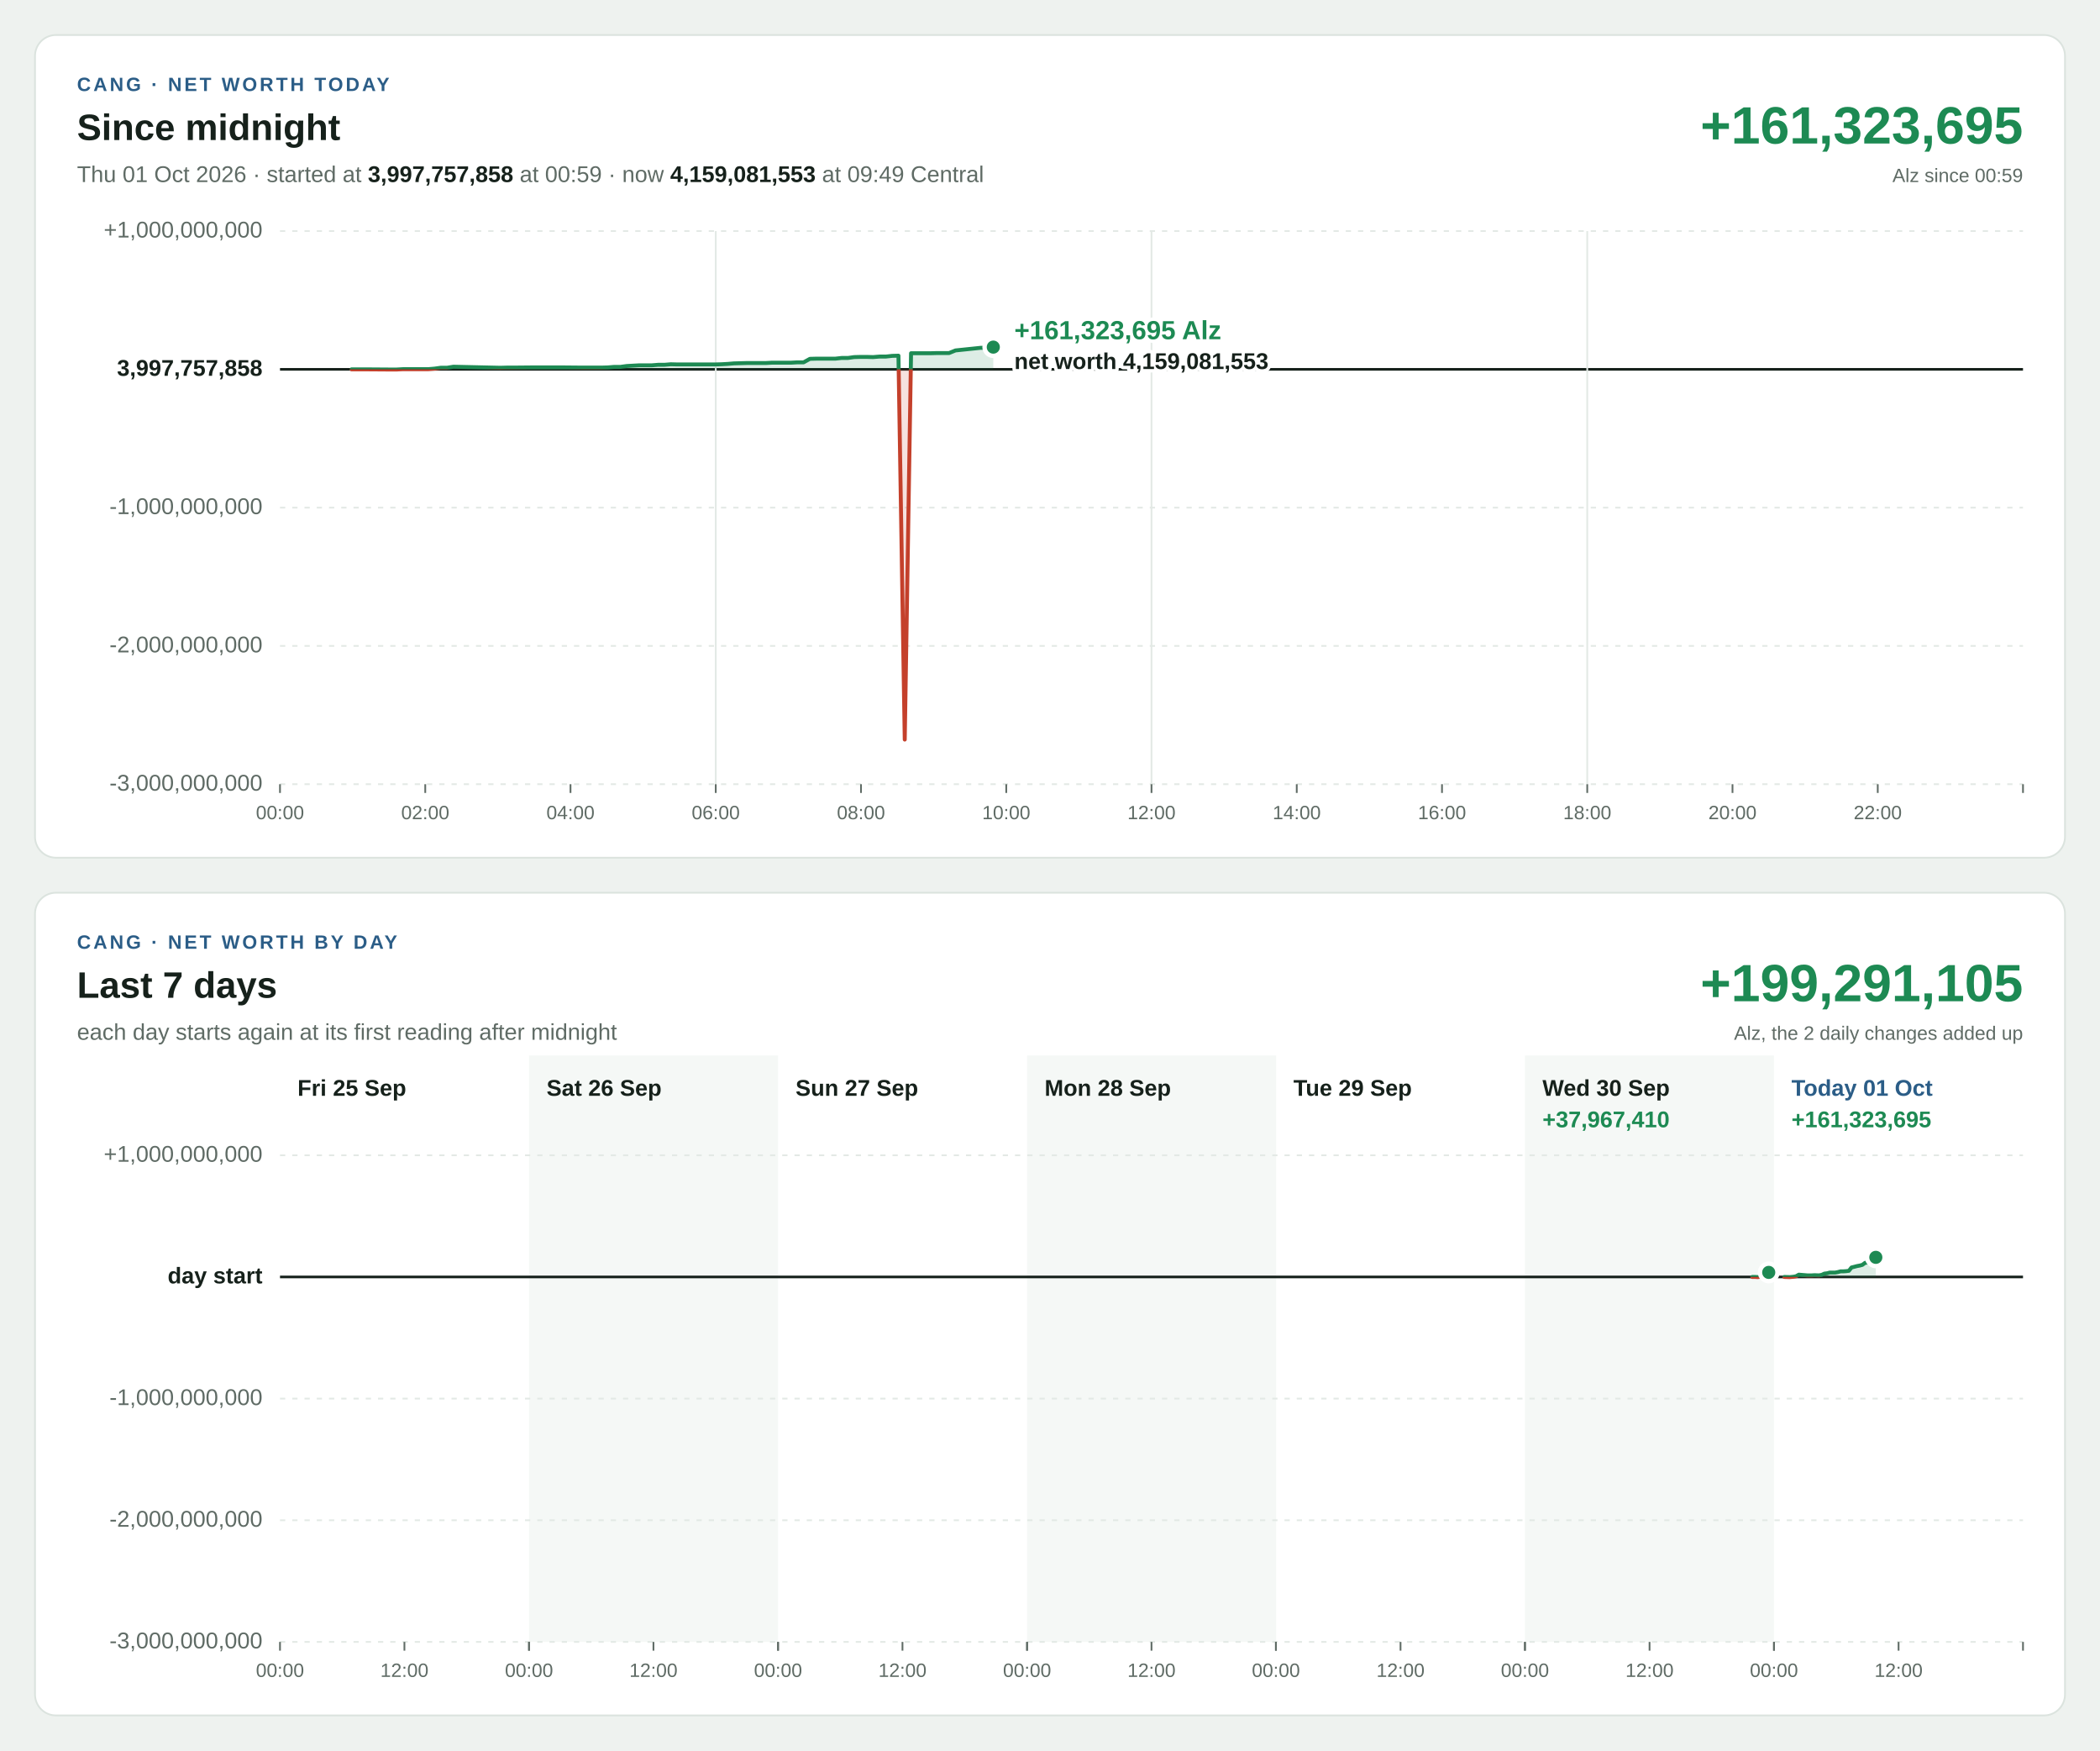
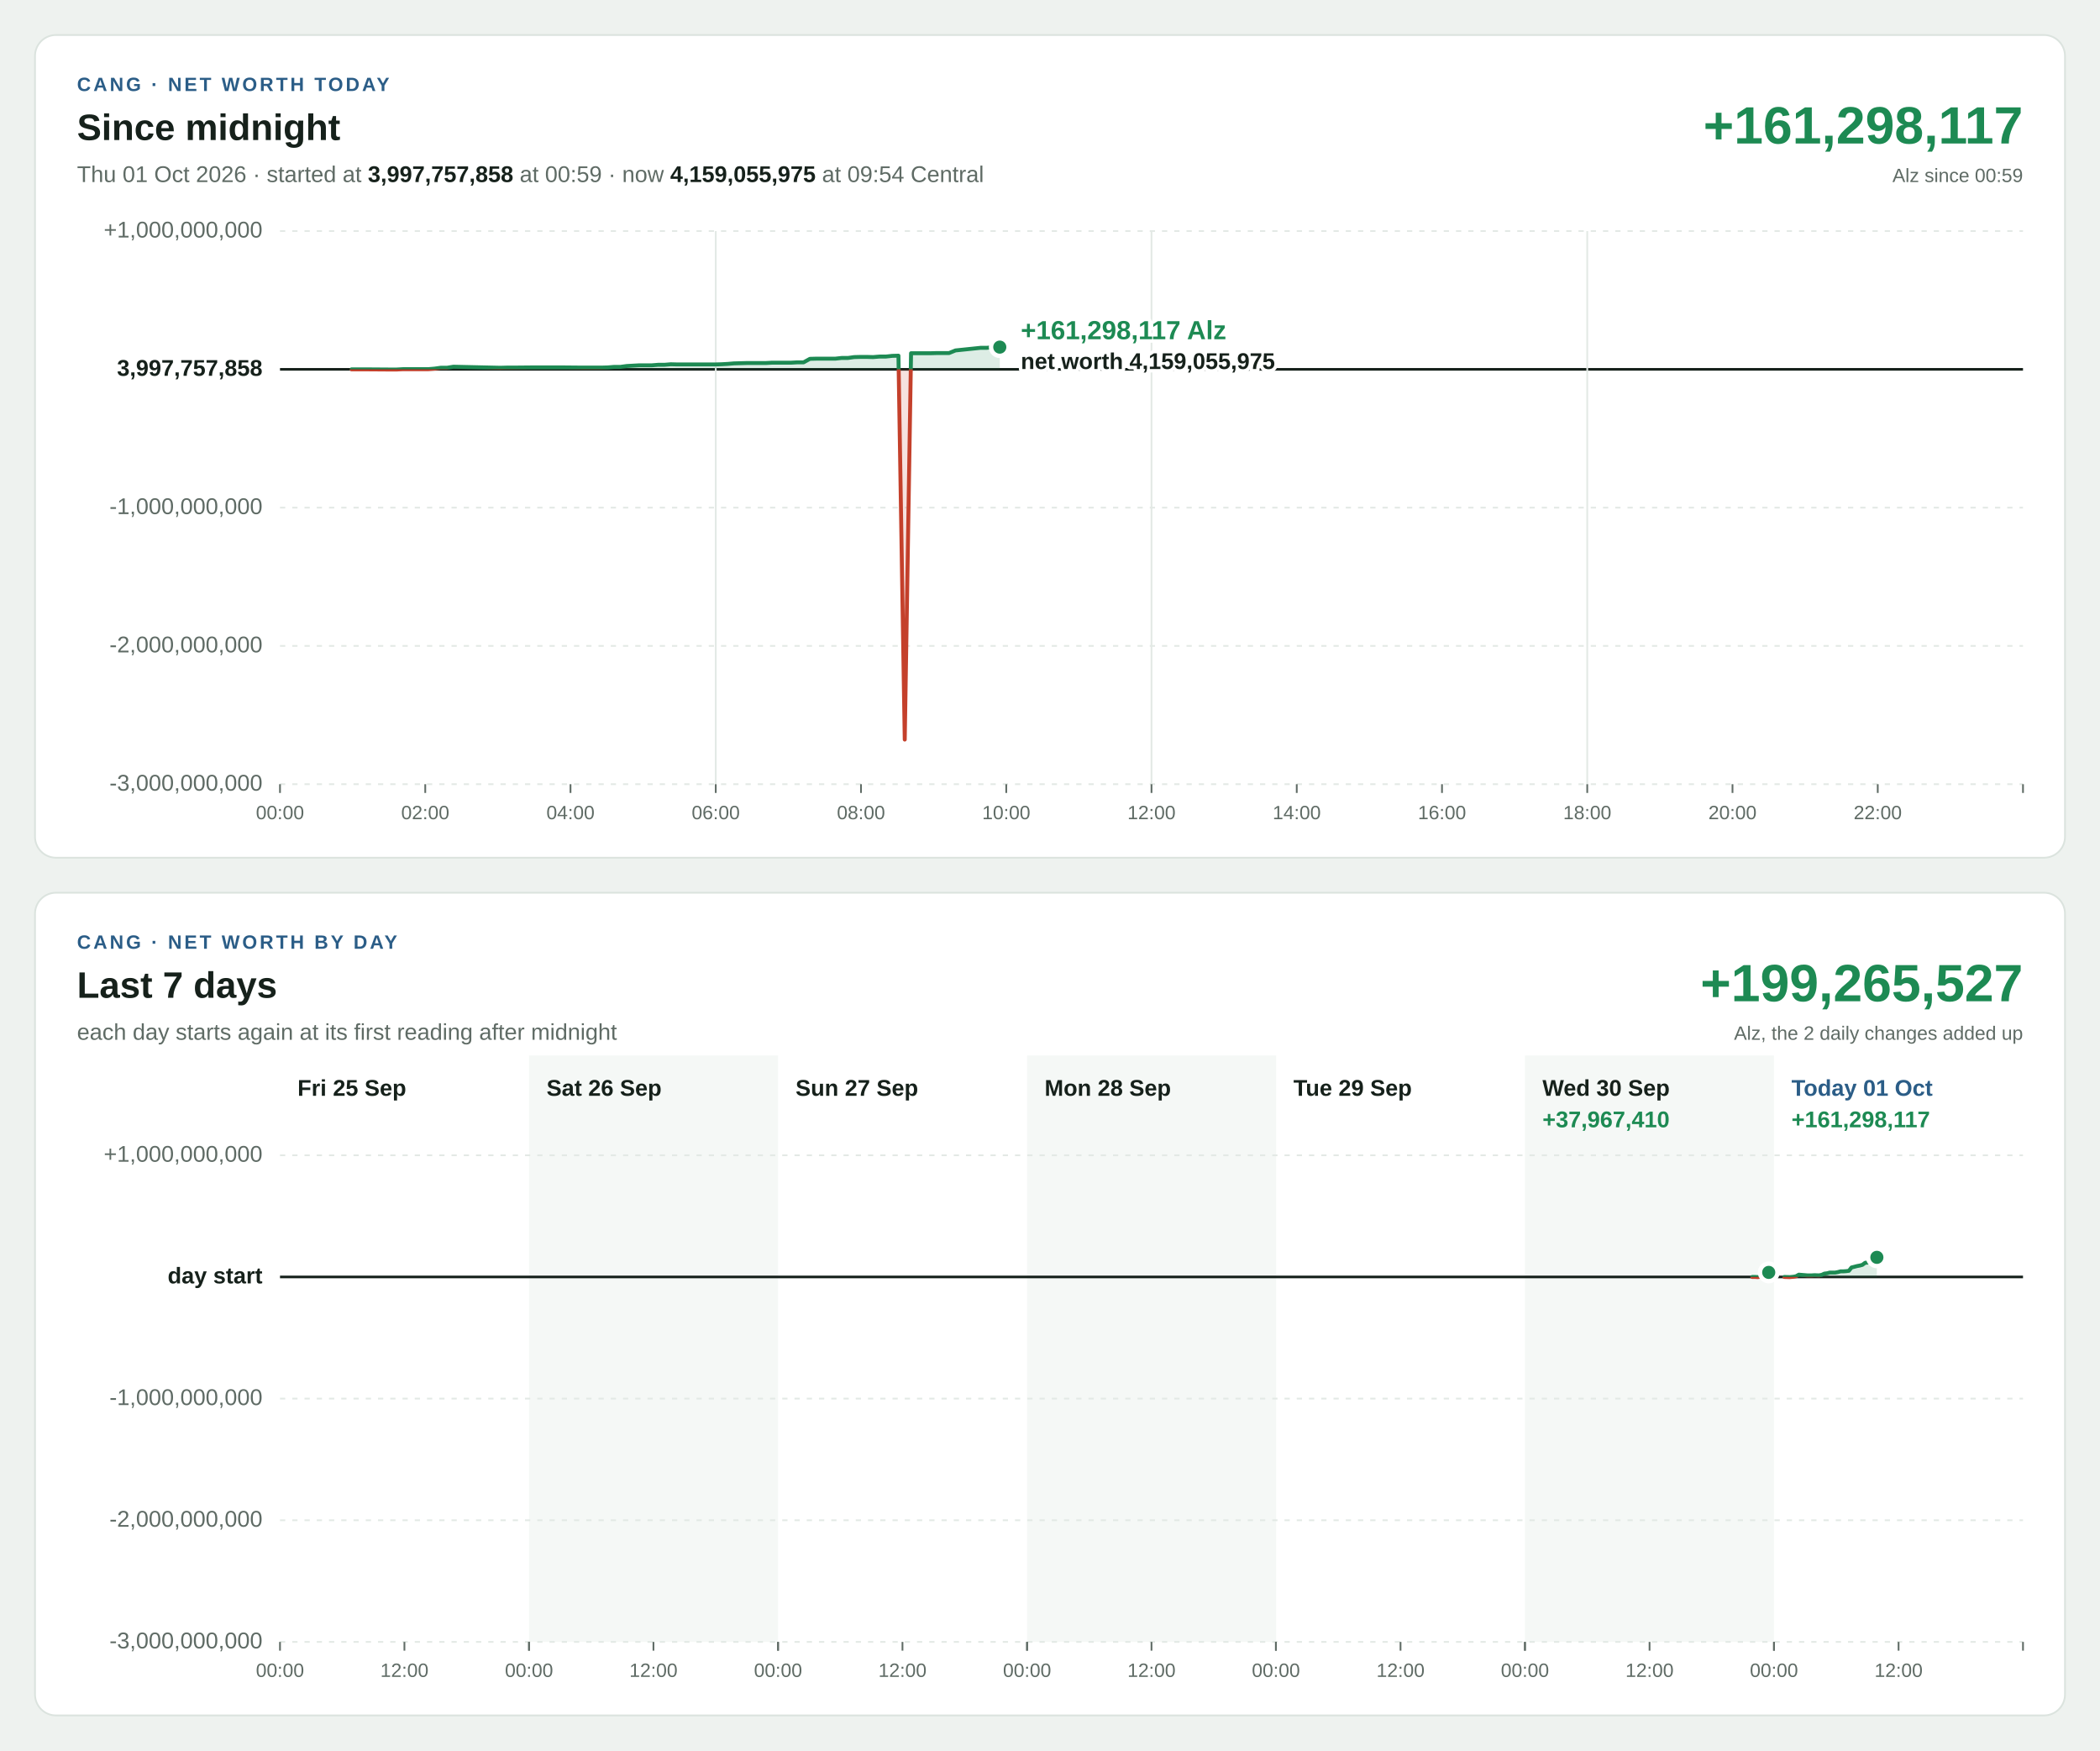
<svg xmlns="http://www.w3.org/2000/svg" width="1200" height="1000" viewBox="0 0 1200 1000" font-family="Segoe UI, Helvetica Neue, Arial, sans-serif" font-size="13" style="font-variant-numeric: tabular-nums">
  <rect width="1200" height="1000" fill="#eef2ef" />
  <g transform="translate(20,20)">
    <rect width="1160" height="470" rx="12" fill="#ffffff" stroke="#dbe3de" />
    <text x="24" y="32" font-size="11" font-weight="700" letter-spacing="1.4" fill="#2b5d87">CANG · NET WORTH TODAY</text>
    <text x="24" y="60" font-size="21" font-weight="700" fill="#16211b">Since midnight</text>
-     <text x="24" y="84" fill="#5f6b65">Thu 01 Oct 2026 · started at <tspan font-weight="700" fill="#16211b">3,997,757,858</tspan> at 00:59 · now <tspan font-weight="700" fill="#16211b">4,159,081,553</tspan> at 09:49 Central</text>
-     <text x="1136" y="62" font-size="30" font-weight="700" text-anchor="end" fill="#1d8a53">+161,323,695</text>
+     <text x="24" y="84" fill="#5f6b65">Thu 01 Oct 2026 · started at <tspan font-weight="700" fill="#16211b">3,997,757,858</tspan> at 00:59 · now <tspan font-weight="700" fill="#16211b">4,159,055,975</tspan> at 09:54 Central</text>
+     <text x="1136" y="62" font-size="30" font-weight="700" text-anchor="end" fill="#1d8a53">+161,298,117</text>
    <text x="1136" y="84" font-size="11" text-anchor="end" fill="#5f6b65">Alz since 00:59</text>
    <line x1="140" x2="1136" y1="428.0" y2="428.0" stroke="#e3e9e5" stroke-width="1" stroke-dasharray="3 4" />
    <text x="130" y="428.0" text-anchor="end" dominant-baseline="middle" font-weight="400" fill="#5f6b65">-3,000,000,000</text>
    <line x1="140" x2="1136" y1="349.0" y2="349.0" stroke="#e3e9e5" stroke-width="1" stroke-dasharray="3 4" />
    <text x="130" y="349.0" text-anchor="end" dominant-baseline="middle" font-weight="400" fill="#5f6b65">-2,000,000,000</text>
    <line x1="140" x2="1136" y1="270.0" y2="270.0" stroke="#e3e9e5" stroke-width="1" stroke-dasharray="3 4" />
    <text x="130" y="270.0" text-anchor="end" dominant-baseline="middle" font-weight="400" fill="#5f6b65">-1,000,000,000</text>
    <line x1="140" x2="1136" y1="191.0" y2="191.0" stroke="#16211b" stroke-width="1.5" />
    <text x="130" y="191.0" text-anchor="end" dominant-baseline="middle" font-weight="700" fill="#16211b">3,997,757,858</text>
    <line x1="140" x2="1136" y1="112.0" y2="112.0" stroke="#e3e9e5" stroke-width="1" stroke-dasharray="3 4" />
    <text x="130" y="112.0" text-anchor="end" dominant-baseline="middle" font-weight="400" fill="#5f6b65">+1,000,000,000</text>
    <line x1="140.0" x2="140.0" y1="428" y2="433" stroke="#5f6b65" stroke-width="1" />
    <text x="140.0" y="448" font-size="11" text-anchor="middle" fill="#5f6b65">00:00</text>
    <line x1="223.0" x2="223.0" y1="428" y2="433" stroke="#5f6b65" stroke-width="1" />
    <text x="223.0" y="448" font-size="11" text-anchor="middle" fill="#5f6b65">02:00</text>
    <line x1="306.0" x2="306.0" y1="428" y2="433" stroke="#5f6b65" stroke-width="1" />
    <text x="306.0" y="448" font-size="11" text-anchor="middle" fill="#5f6b65">04:00</text>
    <line x1="389.0" x2="389.0" y1="112" y2="428" stroke="#e3e9e5" stroke-width="1" />
    <line x1="389.0" x2="389.0" y1="428" y2="433" stroke="#5f6b65" stroke-width="1" />
    <text x="389.0" y="448" font-size="11" text-anchor="middle" fill="#5f6b65">06:00</text>
    <line x1="472.0" x2="472.0" y1="428" y2="433" stroke="#5f6b65" stroke-width="1" />
    <text x="472.0" y="448" font-size="11" text-anchor="middle" fill="#5f6b65">08:00</text>
    <line x1="555.0" x2="555.0" y1="428" y2="433" stroke="#5f6b65" stroke-width="1" />
    <text x="555.0" y="448" font-size="11" text-anchor="middle" fill="#5f6b65">10:00</text>
    <line x1="638.0" x2="638.0" y1="112" y2="428" stroke="#e3e9e5" stroke-width="1" />
    <line x1="638.0" x2="638.0" y1="428" y2="433" stroke="#5f6b65" stroke-width="1" />
    <text x="638.0" y="448" font-size="11" text-anchor="middle" fill="#5f6b65">12:00</text>
    <line x1="721.0" x2="721.0" y1="428" y2="433" stroke="#5f6b65" stroke-width="1" />
    <text x="721.0" y="448" font-size="11" text-anchor="middle" fill="#5f6b65">14:00</text>
    <line x1="804.0" x2="804.0" y1="428" y2="433" stroke="#5f6b65" stroke-width="1" />
    <text x="804.0" y="448" font-size="11" text-anchor="middle" fill="#5f6b65">16:00</text>
    <line x1="887.0" x2="887.0" y1="112" y2="428" stroke="#e3e9e5" stroke-width="1" />
    <line x1="887.0" x2="887.0" y1="428" y2="433" stroke="#5f6b65" stroke-width="1" />
    <text x="887.0" y="448" font-size="11" text-anchor="middle" fill="#5f6b65">18:00</text>
    <line x1="970.0" x2="970.0" y1="428" y2="433" stroke="#5f6b65" stroke-width="1" />
    <text x="970.0" y="448" font-size="11" text-anchor="middle" fill="#5f6b65">20:00</text>
    <line x1="1053.0" x2="1053.0" y1="428" y2="433" stroke="#5f6b65" stroke-width="1" />
    <text x="1053.0" y="448" font-size="11" text-anchor="middle" fill="#5f6b65">22:00</text>
    <line x1="1136.0" x2="1136.0" y1="428" y2="433" stroke="#5f6b65" stroke-width="1" />
    <defs>
-       <path id="shape-today" d="M180.9 191.0L180.9 191.0L184.6 191.0L188.2 191.0L202.9 191.1L206.6 191.1L210.2 190.9L217.3 190.9L220.9 190.9L224.6 190.9L228.2 190.6L231.8 190.1L235.4 190.1L239.1 189.5L265.9 190.1L269.5 190.0L273.1 190.0L283.9 189.9L287.5 189.9L291.2 189.9L294.8 189.9L298.4 189.9L302.0 189.9L312.9 190.0L316.5 190.0L320.1 190.0L323.7 190.0L327.3 189.9L330.9 189.6L334.5 189.6L338.1 189.1L341.7 188.9L345.3 188.7L348.9 188.7L352.5 188.7L356.1 188.4L359.7 188.4L363.3 188.1L367.0 188.2L370.5 188.2L374.1 188.2L377.8 188.2L381.4 188.2L385.0 188.2L388.6 188.2L392.2 188.1L395.8 187.9L399.4 187.6L403.0 187.5L406.6 187.4L410.3 187.4L413.9 187.4L417.5 187.4L421.1 187.2L424.7 187.2L428.4 187.2L432.0 187.2L435.6 187.0L439.2 187.0L442.8 185.0L446.4 184.9L450.0 184.9L453.6 184.9L457.3 184.9L460.9 184.5L464.5 184.5L468.1 184.0L471.7 183.9L475.3 183.9L478.9 184.0L482.6 183.7L486.2 183.7L489.8 183.3L493.4 183.2L497.0 402.5L500.6 181.8L504.3 181.8L507.9 181.8L511.5 181.8L515.1 181.7L518.7 181.7L522.3 181.7L526.0 180.2L540.4 178.7L544.0 178.7L547.6 178.3L547.6 191.0Z" />
-       <path id="line-today" d="M180.9 191.0L184.6 191.0L188.2 191.0L202.9 191.1L206.6 191.1L210.2 190.9L217.3 190.9L220.9 190.9L224.6 190.9L228.2 190.6L231.8 190.1L235.4 190.1L239.1 189.5L265.9 190.1L269.5 190.0L273.1 190.0L283.9 189.9L287.5 189.9L291.2 189.9L294.8 189.9L298.4 189.9L302.0 189.9L312.9 190.0L316.5 190.0L320.1 190.0L323.7 190.0L327.3 189.9L330.9 189.6L334.5 189.6L338.1 189.1L341.7 188.9L345.3 188.7L348.9 188.7L352.5 188.7L356.1 188.4L359.7 188.4L363.3 188.1L367.0 188.2L370.5 188.2L374.1 188.2L377.8 188.2L381.4 188.2L385.0 188.2L388.6 188.2L392.2 188.1L395.8 187.9L399.4 187.6L403.0 187.5L406.6 187.4L410.3 187.4L413.9 187.4L417.5 187.4L421.1 187.2L424.7 187.2L428.4 187.2L432.0 187.2L435.6 187.0L439.2 187.0L442.8 185.0L446.4 184.9L450.0 184.9L453.6 184.9L457.3 184.9L460.9 184.5L464.5 184.5L468.1 184.0L471.7 183.9L475.3 183.9L478.9 184.0L482.6 183.7L486.2 183.7L489.8 183.3L493.4 183.2L497.0 402.5L500.6 181.8L504.3 181.8L507.9 181.8L511.5 181.8L515.1 181.7L518.7 181.7L522.3 181.7L526.0 180.2L540.4 178.7L544.0 178.7L547.6 178.3" />
+       <path id="shape-today" d="M180.9 191.0L180.9 191.0L184.6 191.0L188.2 191.0L202.9 191.1L206.6 191.1L210.2 190.9L217.3 190.9L220.9 190.9L224.6 190.9L228.2 190.6L231.8 190.1L235.4 190.1L239.1 189.5L265.9 190.1L269.5 190.0L273.1 190.0L283.9 189.9L287.5 189.9L291.2 189.9L294.8 189.9L298.4 189.9L302.0 189.9L312.9 190.0L316.5 190.0L320.1 190.0L323.7 190.0L327.3 189.9L330.9 189.6L334.5 189.6L338.1 189.1L341.7 188.9L345.3 188.7L348.9 188.7L352.5 188.7L356.1 188.4L359.7 188.4L363.3 188.1L367.0 188.2L370.5 188.2L374.1 188.2L377.8 188.2L381.4 188.2L385.0 188.2L388.6 188.2L392.2 188.1L395.8 187.9L399.4 187.6L403.0 187.5L406.6 187.4L410.3 187.4L413.9 187.4L417.5 187.4L421.1 187.2L424.7 187.2L428.4 187.2L432.0 187.2L435.6 187.0L439.2 187.0L442.8 185.0L446.4 184.9L450.0 184.9L453.6 184.9L457.3 184.9L460.9 184.5L464.5 184.5L468.1 184.0L471.7 183.9L475.3 183.9L478.9 184.0L482.6 183.7L486.2 183.7L489.8 183.3L493.4 183.2L497.0 402.5L500.6 181.8L504.3 181.8L507.9 181.8L511.5 181.8L515.1 181.7L518.7 181.7L522.3 181.7L526.0 180.2L540.4 178.7L544.0 178.7L547.6 178.3L551.3 178.3L551.3 191.0Z" />
+       <path id="line-today" d="M180.9 191.0L184.6 191.0L188.2 191.0L202.9 191.1L206.6 191.1L210.2 190.9L217.3 190.9L220.9 190.9L224.6 190.9L228.2 190.6L231.8 190.1L235.4 190.1L239.1 189.5L265.9 190.1L269.5 190.0L273.1 190.0L283.9 189.9L287.5 189.9L291.2 189.9L294.8 189.9L298.4 189.9L302.0 189.9L312.9 190.0L316.5 190.0L320.1 190.0L323.7 190.0L327.3 189.9L330.9 189.6L334.5 189.6L338.1 189.1L341.7 188.9L345.3 188.7L348.9 188.7L352.5 188.7L356.1 188.4L359.7 188.4L363.3 188.1L367.0 188.2L370.5 188.2L374.1 188.2L377.8 188.2L381.4 188.2L385.0 188.2L388.6 188.2L392.2 188.1L395.8 187.9L399.4 187.6L403.0 187.5L406.6 187.4L410.3 187.4L413.9 187.4L417.5 187.4L421.1 187.2L424.7 187.2L428.4 187.2L432.0 187.2L435.6 187.0L439.2 187.0L442.8 185.0L446.4 184.9L450.0 184.9L453.6 184.9L457.3 184.9L460.9 184.5L464.5 184.5L468.1 184.0L471.7 183.9L475.3 183.9L478.9 184.0L482.6 183.7L486.2 183.7L489.8 183.3L493.4 183.2L497.0 402.5L500.6 181.8L504.3 181.8L507.9 181.8L511.5 181.8L515.1 181.7L518.7 181.7L522.3 181.7L526.0 180.2L540.4 178.7L544.0 178.7L547.6 178.3L551.3 178.3" />
      <clipPath id="up-today">
        <rect x="140" y="112" width="996" height="79.0" />
      </clipPath>
      <clipPath id="down-today">
        <rect x="140" y="191.0" width="996" height="237.0" />
      </clipPath>
    </defs>
    <use href="#shape-today" fill="#1d8a53" fill-opacity="0.15" clip-path="url(#up-today)" />
    <use href="#line-today" fill="none" stroke="#1d8a53" stroke-width="2.25" stroke-linejoin="round" stroke-linecap="round" clip-path="url(#up-today)" />
    <use href="#shape-today" fill="#c4402b" fill-opacity="0.15" clip-path="url(#down-today)" />
    <use href="#line-today" fill="none" stroke="#c4402b" stroke-width="2.25" stroke-linejoin="round" stroke-linecap="round" clip-path="url(#down-today)" />
-     <circle cx="547.6" cy="178.3" r="5" fill="#1d8a53" stroke="#ffffff" stroke-width="2.5" />
-     <text x="559.6" y="173.8" text-anchor="start" font-size="15" font-weight="700" fill="#1d8a53" stroke="#ffffff" stroke-width="4" stroke-linejoin="round" paint-order="stroke">+161,323,695 Alz</text>
-     <text x="559.6" y="190.8" text-anchor="start" font-size="13" font-weight="600" fill="#16211b" stroke="#ffffff" stroke-width="4" stroke-linejoin="round" paint-order="stroke">net worth 4,159,081,553</text>
+     <circle cx="551.3" cy="178.3" r="5" fill="#1d8a53" stroke="#ffffff" stroke-width="2.5" />
+     <text x="563.3" y="173.8" text-anchor="start" font-size="15" font-weight="700" fill="#1d8a53" stroke="#ffffff" stroke-width="4" stroke-linejoin="round" paint-order="stroke">+161,298,117 Alz</text>
+     <text x="563.3" y="190.8" text-anchor="start" font-size="13" font-weight="600" fill="#16211b" stroke="#ffffff" stroke-width="4" stroke-linejoin="round" paint-order="stroke">net worth 4,159,055,975</text>
  </g>
  <g transform="translate(20,510)">
    <rect width="1160" height="470" rx="12" fill="#ffffff" stroke="#dbe3de" />
    <text x="24" y="32" font-size="11" font-weight="700" letter-spacing="1.4" fill="#2b5d87">CANG · NET WORTH BY DAY</text>
    <text x="24" y="60" font-size="21" font-weight="700" fill="#16211b">Last 7 days</text>
    <text x="24" y="84" fill="#5f6b65">each day starts again at its first reading after midnight</text>
-     <text x="1136" y="62" font-size="30" font-weight="700" text-anchor="end" fill="#1d8a53">+199,291,105</text>
+     <text x="1136" y="62" font-size="30" font-weight="700" text-anchor="end" fill="#1d8a53">+199,265,527</text>
    <text x="1136" y="84" font-size="11" text-anchor="end" fill="#5f6b65">Alz, the 2 daily changes added up</text>
    <rect x="282.3" y="93" width="142.3" height="335" fill="#f5f8f6" />
    <rect x="566.9" y="93" width="142.3" height="335" fill="#f5f8f6" />
    <rect x="851.4" y="93" width="142.3" height="335" fill="#f5f8f6" />
    <line x1="140" x2="1136" y1="428.0" y2="428.0" stroke="#e3e9e5" stroke-width="1" stroke-dasharray="3 4" />
    <text x="130" y="428.0" text-anchor="end" dominant-baseline="middle" font-weight="400" fill="#5f6b65">-3,000,000,000</text>
    <line x1="140" x2="1136" y1="358.5" y2="358.5" stroke="#e3e9e5" stroke-width="1" stroke-dasharray="3 4" />
    <text x="130" y="358.5" text-anchor="end" dominant-baseline="middle" font-weight="400" fill="#5f6b65">-2,000,000,000</text>
    <line x1="140" x2="1136" y1="289.0" y2="289.0" stroke="#e3e9e5" stroke-width="1" stroke-dasharray="3 4" />
    <text x="130" y="289.0" text-anchor="end" dominant-baseline="middle" font-weight="400" fill="#5f6b65">-1,000,000,000</text>
    <line x1="140" x2="1136" y1="219.5" y2="219.5" stroke="#16211b" stroke-width="1.5" />
    <text x="130" y="219.5" text-anchor="end" dominant-baseline="middle" font-weight="700" fill="#16211b">day start</text>
    <line x1="140" x2="1136" y1="150.0" y2="150.0" stroke="#e3e9e5" stroke-width="1" stroke-dasharray="3 4" />
    <text x="130" y="150.0" text-anchor="end" dominant-baseline="middle" font-weight="400" fill="#5f6b65">+1,000,000,000</text>
    <text x="150.0" y="116" font-weight="700" fill="#16211b">Fri 25 Sep</text>
    <line x1="140.0" x2="140.0" y1="428" y2="433" stroke="#5f6b65" stroke-width="1" />
    <text x="140.0" y="448" font-size="11" text-anchor="middle" fill="#5f6b65">00:00</text>
    <line x1="211.1" x2="211.1" y1="428" y2="433" stroke="#5f6b65" stroke-width="1" />
    <text x="211.1" y="448" font-size="11" text-anchor="middle" fill="#5f6b65">12:00</text>
    <line x1="282.3" x2="282.3" y1="428" y2="433" stroke="#5f6b65" stroke-width="1" />
    <text x="292.3" y="116" font-weight="700" fill="#16211b">Sat 26 Sep</text>
    <line x1="282.3" x2="282.3" y1="428" y2="433" stroke="#5f6b65" stroke-width="1" />
    <text x="282.3" y="448" font-size="11" text-anchor="middle" fill="#5f6b65">00:00</text>
    <line x1="353.4" x2="353.4" y1="428" y2="433" stroke="#5f6b65" stroke-width="1" />
    <text x="353.4" y="448" font-size="11" text-anchor="middle" fill="#5f6b65">12:00</text>
    <line x1="424.6" x2="424.6" y1="428" y2="433" stroke="#5f6b65" stroke-width="1" />
    <text x="434.6" y="116" font-weight="700" fill="#16211b">Sun 27 Sep</text>
    <line x1="424.6" x2="424.6" y1="428" y2="433" stroke="#5f6b65" stroke-width="1" />
    <text x="424.6" y="448" font-size="11" text-anchor="middle" fill="#5f6b65">00:00</text>
    <line x1="495.7" x2="495.7" y1="428" y2="433" stroke="#5f6b65" stroke-width="1" />
    <text x="495.7" y="448" font-size="11" text-anchor="middle" fill="#5f6b65">12:00</text>
    <line x1="566.9" x2="566.9" y1="428" y2="433" stroke="#5f6b65" stroke-width="1" />
    <text x="576.9" y="116" font-weight="700" fill="#16211b">Mon 28 Sep</text>
    <line x1="566.9" x2="566.9" y1="428" y2="433" stroke="#5f6b65" stroke-width="1" />
    <text x="566.9" y="448" font-size="11" text-anchor="middle" fill="#5f6b65">00:00</text>
    <line x1="638.0" x2="638.0" y1="428" y2="433" stroke="#5f6b65" stroke-width="1" />
    <text x="638.0" y="448" font-size="11" text-anchor="middle" fill="#5f6b65">12:00</text>
    <line x1="709.1" x2="709.1" y1="428" y2="433" stroke="#5f6b65" stroke-width="1" />
    <text x="719.1" y="116" font-weight="700" fill="#16211b">Tue 29 Sep</text>
    <line x1="709.1" x2="709.1" y1="428" y2="433" stroke="#5f6b65" stroke-width="1" />
    <text x="709.1" y="448" font-size="11" text-anchor="middle" fill="#5f6b65">00:00</text>
    <line x1="780.3" x2="780.3" y1="428" y2="433" stroke="#5f6b65" stroke-width="1" />
    <text x="780.3" y="448" font-size="11" text-anchor="middle" fill="#5f6b65">12:00</text>
    <line x1="851.4" x2="851.4" y1="428" y2="433" stroke="#5f6b65" stroke-width="1" />
    <text x="861.4" y="116" font-weight="700" fill="#16211b">Wed 30 Sep</text>
    <line x1="851.4" x2="851.4" y1="428" y2="433" stroke="#5f6b65" stroke-width="1" />
    <text x="851.4" y="448" font-size="11" text-anchor="middle" fill="#5f6b65">00:00</text>
    <line x1="922.6" x2="922.6" y1="428" y2="433" stroke="#5f6b65" stroke-width="1" />
    <text x="922.6" y="448" font-size="11" text-anchor="middle" fill="#5f6b65">12:00</text>
    <line x1="993.7" x2="993.7" y1="428" y2="433" stroke="#5f6b65" stroke-width="1" />
    <text x="861.4" y="134" font-weight="700" fill="#1d8a53">+37,967,410</text>
    <defs>
      <path id="shape-day5" d="M981.3 219.5L981.3 219.5L982.9 219.5L984.4 219.6L986.0 219.4L987.5 219.4L989.1 218.4L990.7 216.9L990.7 219.5Z" />
      <path id="line-day5" d="M981.3 219.5L982.9 219.5L984.4 219.6L986.0 219.4L987.5 219.4L989.1 218.4L990.7 216.9" />
      <clipPath id="up-day5">
        <rect x="140" y="150" width="996" height="69.5" />
      </clipPath>
      <clipPath id="down-day5">
        <rect x="140" y="219.5" width="996" height="208.5" />
      </clipPath>
    </defs>
    <use href="#shape-day5" fill="#1d8a53" fill-opacity="0.15" clip-path="url(#up-day5)" />
    <use href="#line-day5" fill="none" stroke="#1d8a53" stroke-width="2.25" stroke-linejoin="round" stroke-linecap="round" clip-path="url(#up-day5)" />
    <use href="#shape-day5" fill="#c4402b" fill-opacity="0.15" clip-path="url(#down-day5)" />
    <use href="#line-day5" fill="none" stroke="#c4402b" stroke-width="2.25" stroke-linejoin="round" stroke-linecap="round" clip-path="url(#down-day5)" />
    <circle cx="990.7" cy="216.9" r="5" fill="#1d8a53" stroke="#ffffff" stroke-width="2.5" />
    <text x="1003.7" y="116" font-weight="700" fill="#2b5d87">Today 01 Oct</text>
    <line x1="993.7" x2="993.7" y1="428" y2="433" stroke="#5f6b65" stroke-width="1" />
    <text x="993.7" y="448" font-size="11" text-anchor="middle" fill="#5f6b65">00:00</text>
    <line x1="1064.9" x2="1064.9" y1="428" y2="433" stroke="#5f6b65" stroke-width="1" />
    <text x="1064.9" y="448" font-size="11" text-anchor="middle" fill="#5f6b65">12:00</text>
    <line x1="1136.0" x2="1136.0" y1="428" y2="433" stroke="#5f6b65" stroke-width="1" />
-     <text x="1003.7" y="134" font-weight="700" fill="#1d8a53">+161,323,695</text>
+     <text x="1003.7" y="134" font-weight="700" fill="#1d8a53">+161,298,117</text>
    <defs>
-       <path id="shape-day6" d="M999.6 219.5L999.6 219.5L1002.7 219.6L1004.8 219.4L1006.3 219.1L1007.9 218.2L1012.7 218.6L1015.3 218.6L1016.9 218.5L1019.4 218.6L1021.0 218.3L1022.5 217.6L1024.1 217.4L1025.6 217.0L1027.2 217.0L1028.7 217.0L1030.3 216.7L1031.8 216.3L1033.4 216.3L1034.9 216.2L1036.5 216.0L1038.0 214.1L1039.6 213.7L1041.1 213.3L1042.7 213.0L1044.2 212.6L1045.8 211.4L1047.3 211.3L1048.9 210.0L1051.9 208.3L1051.9 219.5Z" />
-       <path id="line-day6" d="M999.6 219.5L1002.7 219.6L1004.8 219.4L1006.3 219.1L1007.9 218.2L1012.7 218.6L1015.3 218.6L1016.9 218.5L1019.4 218.6L1021.0 218.3L1022.5 217.6L1024.1 217.4L1025.6 217.0L1027.2 217.0L1028.7 217.0L1030.3 216.7L1031.8 216.3L1033.4 216.3L1034.9 216.2L1036.5 216.0L1038.0 214.1L1039.6 213.7L1041.1 213.3L1042.7 213.0L1044.2 212.6L1045.8 211.4L1047.3 211.3L1048.9 210.0L1051.9 208.3" />
+       <path id="shape-day6" d="M999.6 219.5L999.6 219.5L1002.7 219.6L1004.8 219.4L1006.3 219.1L1007.9 218.2L1012.7 218.6L1015.3 218.6L1016.9 218.5L1019.4 218.6L1021.0 218.3L1022.5 217.6L1024.1 217.4L1025.6 217.0L1027.2 217.0L1028.7 217.0L1030.3 216.7L1031.8 216.3L1033.4 216.3L1034.9 216.2L1036.5 216.0L1038.0 214.1L1039.6 213.7L1041.1 213.3L1042.7 213.0L1044.2 212.6L1045.8 211.4L1047.3 211.3L1048.9 210.0L1051.9 208.3L1052.5 208.3L1052.5 219.5Z" />
+       <path id="line-day6" d="M999.6 219.5L1002.7 219.6L1004.8 219.4L1006.3 219.1L1007.9 218.2L1012.7 218.6L1015.3 218.6L1016.9 218.5L1019.4 218.6L1021.0 218.3L1022.5 217.6L1024.1 217.4L1025.6 217.0L1027.2 217.0L1028.7 217.0L1030.3 216.7L1031.8 216.3L1033.4 216.3L1034.9 216.2L1036.5 216.0L1038.0 214.1L1039.6 213.7L1041.1 213.3L1042.7 213.0L1044.2 212.6L1045.8 211.4L1047.3 211.3L1048.9 210.0L1051.9 208.3L1052.5 208.3" />
      <clipPath id="up-day6">
        <rect x="140" y="150" width="996" height="69.5" />
      </clipPath>
      <clipPath id="down-day6">
        <rect x="140" y="219.5" width="996" height="208.5" />
      </clipPath>
    </defs>
    <use href="#shape-day6" fill="#1d8a53" fill-opacity="0.15" clip-path="url(#up-day6)" />
    <use href="#line-day6" fill="none" stroke="#1d8a53" stroke-width="2.25" stroke-linejoin="round" stroke-linecap="round" clip-path="url(#up-day6)" />
    <use href="#shape-day6" fill="#c4402b" fill-opacity="0.15" clip-path="url(#down-day6)" />
    <use href="#line-day6" fill="none" stroke="#c4402b" stroke-width="2.25" stroke-linejoin="round" stroke-linecap="round" clip-path="url(#down-day6)" />
-     <circle cx="1051.9" cy="208.3" r="5" fill="#1d8a53" stroke="#ffffff" stroke-width="2.5" />
+     <circle cx="1052.5" cy="208.3" r="5" fill="#1d8a53" stroke="#ffffff" stroke-width="2.5" />
  </g>
</svg>
